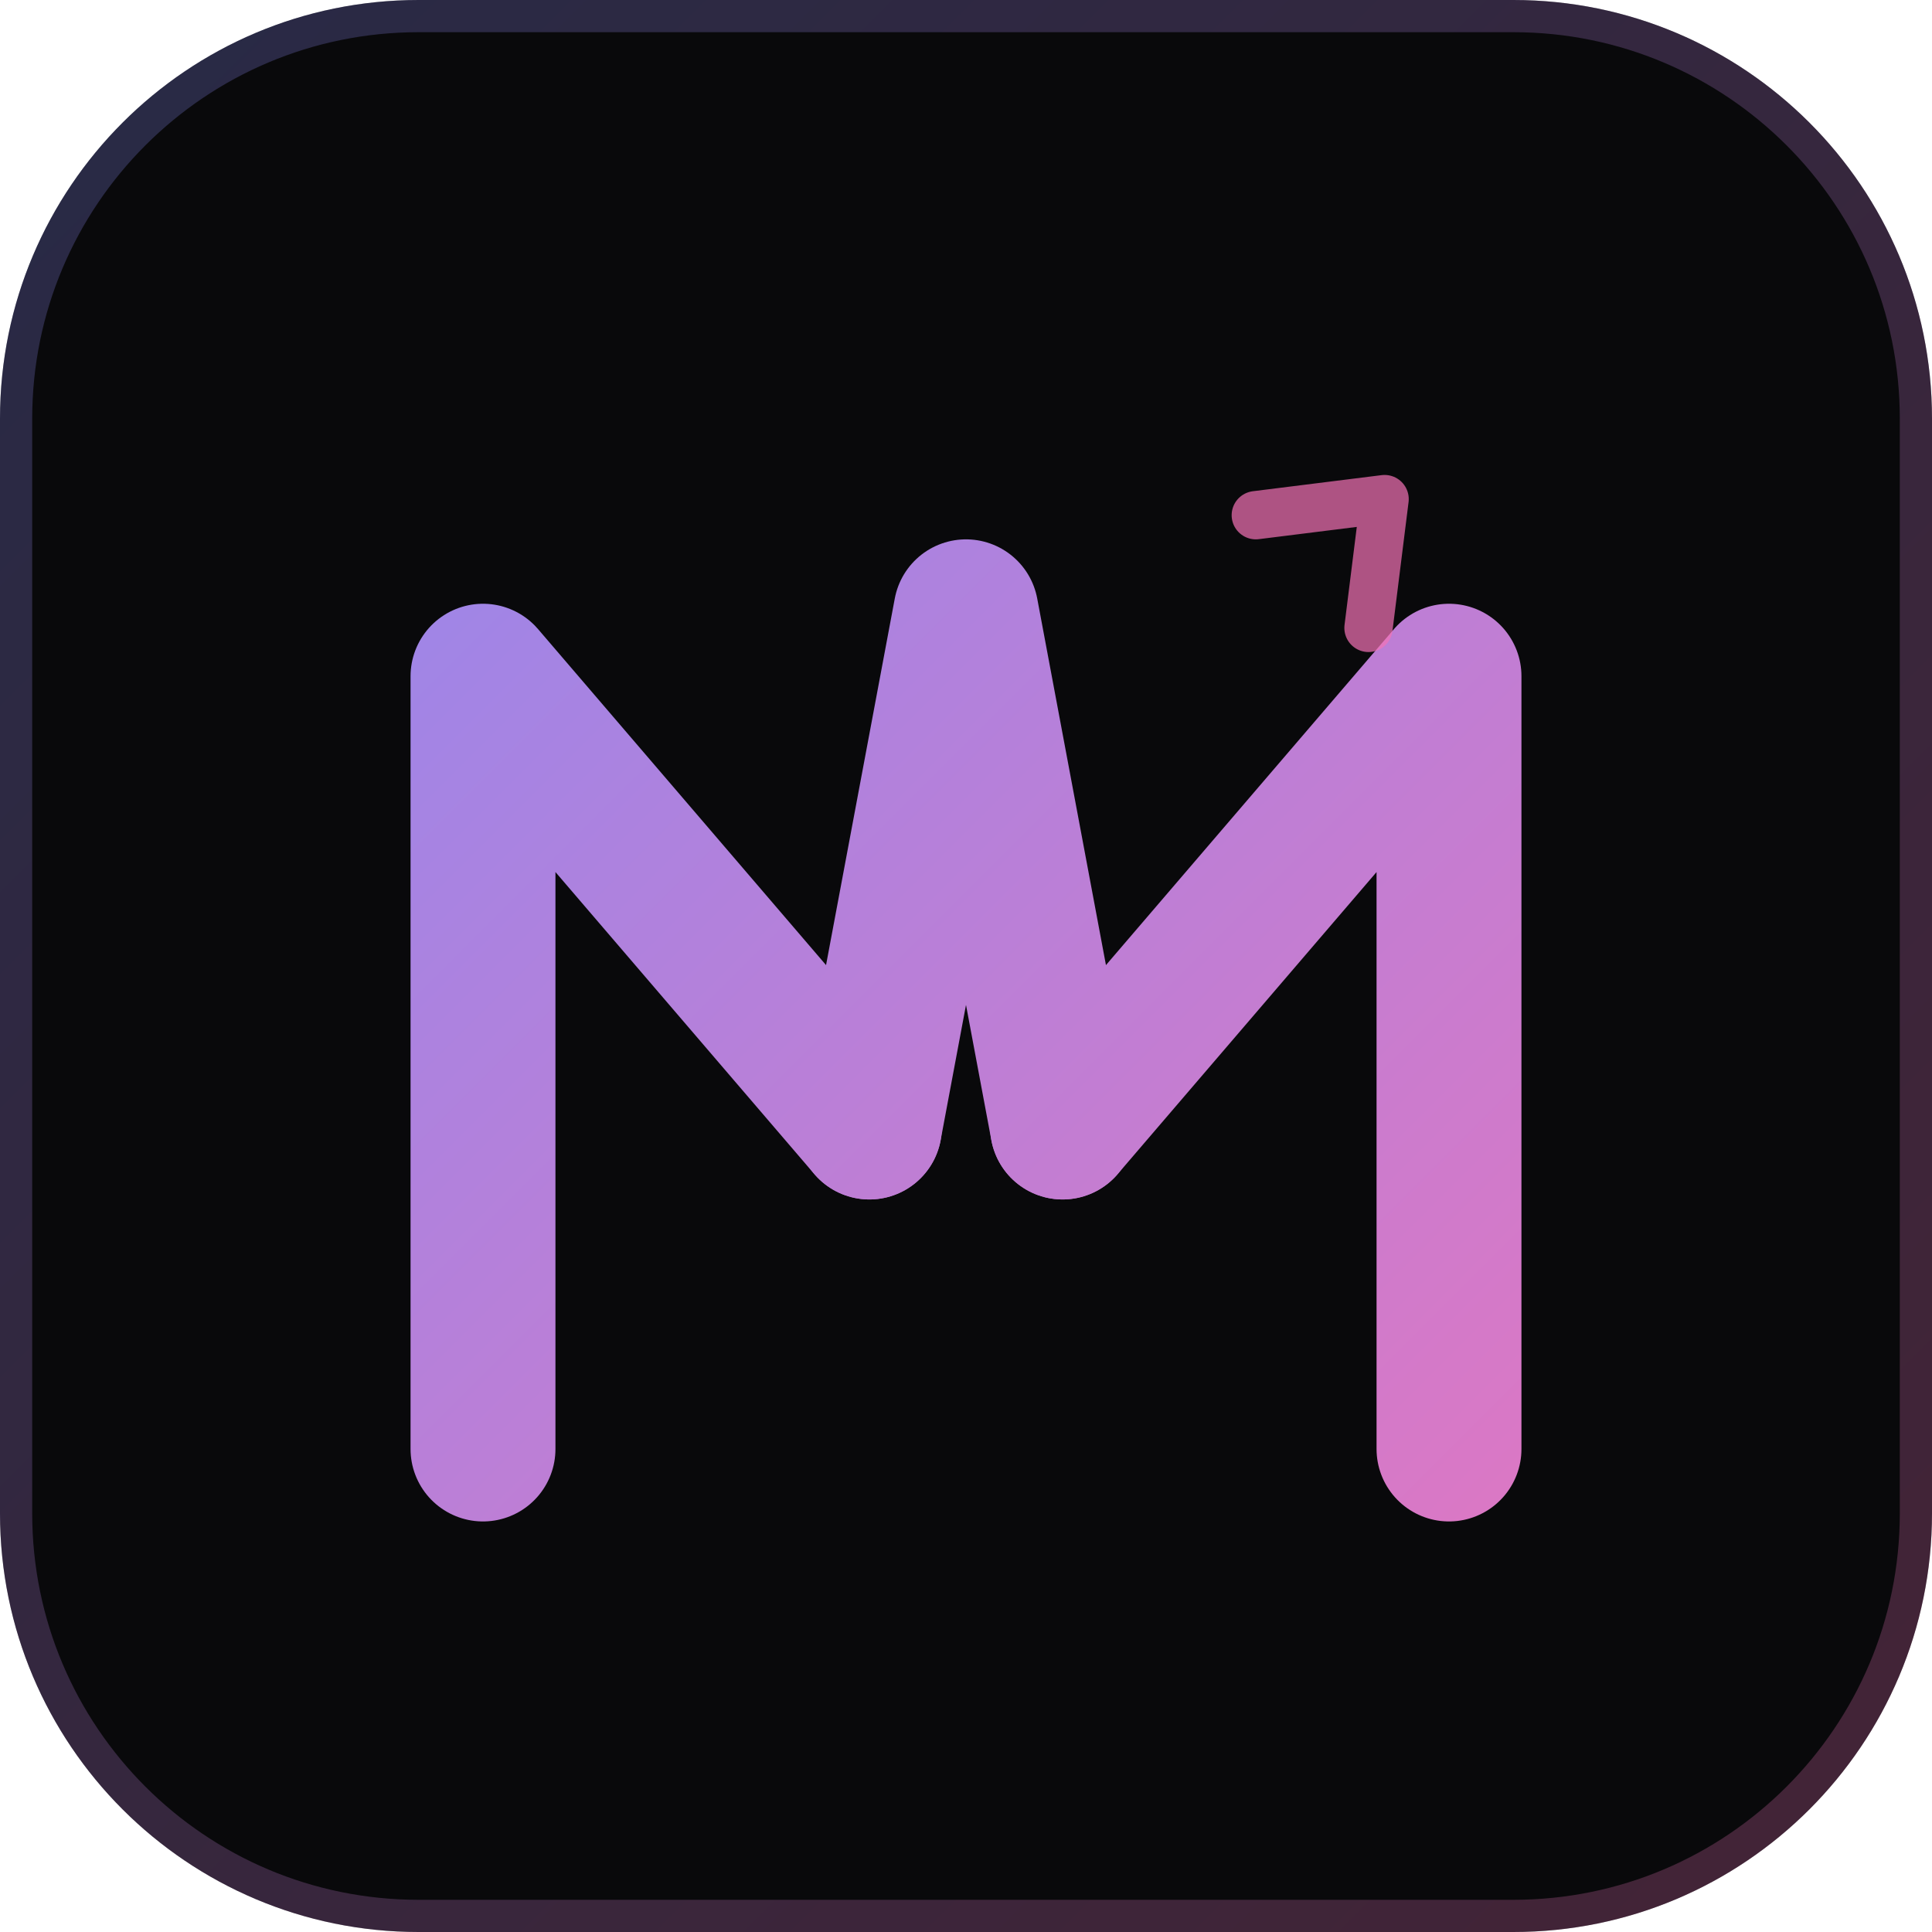
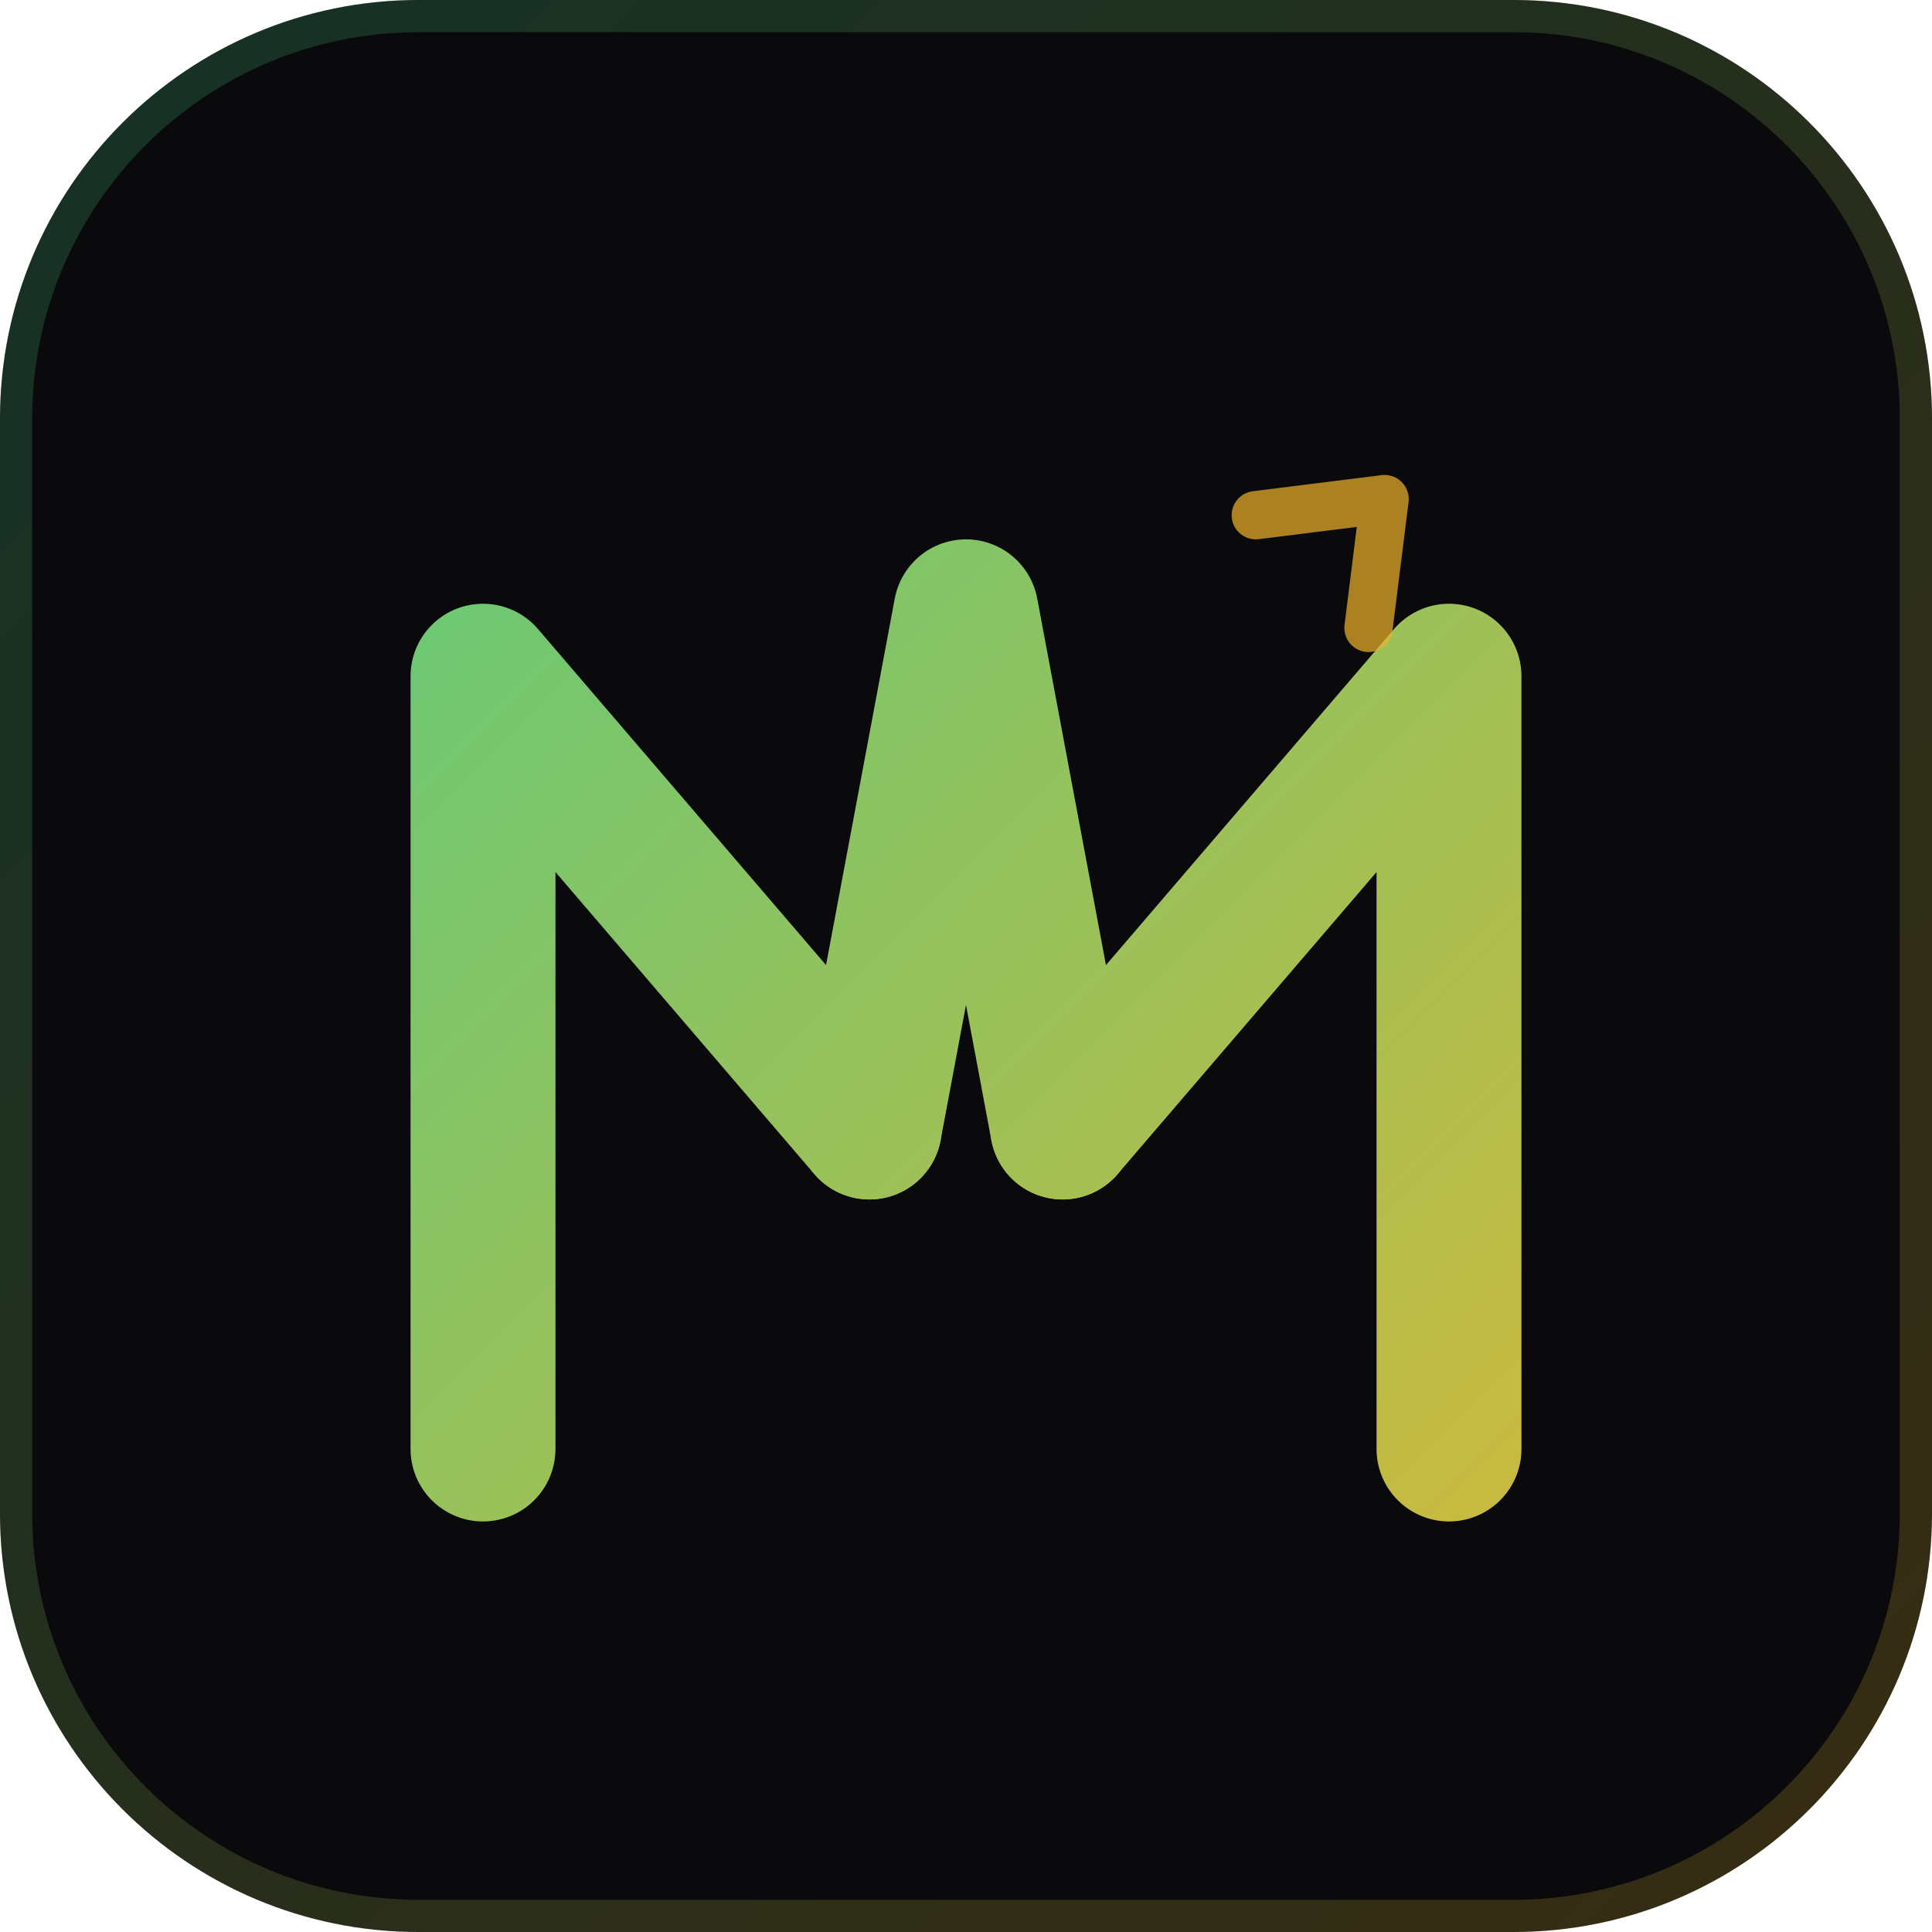
<svg xmlns="http://www.w3.org/2000/svg" viewBox="0 0 120 120" fill="none">
  <defs>
    <linearGradient id="mk-grad" x1="0" y1="0" x2="120" y2="120" gradientUnits="userSpaceOnUse">
-       <stop offset="0%" stop-color="#818cf8" />
-       <stop offset="100%" stop-color="#f472b6" />
+       <stop offset="0%" stop-color="#3ECF8E" />
+       <stop offset="100%" stop-color="#F0B429" />
    </linearGradient>
  </defs>
-   <rect width="120" height="120" rx="26" fill="#09090b" />
-   <rect x="1" y="1" width="118" height="118" rx="25" fill="none" stroke="url(#mk-grad)" stroke-opacity="0.25" stroke-width="2" />
+   <rect width="120" height="120" rx="26" fill="#0A0A0C" />
+   <rect x="1" y="1" width="118" height="118" rx="25" fill="none" stroke="url(#mk-grad)" stroke-opacity="0.2" stroke-width="2" />
  <path d="M30 90V42l24 28" stroke="url(#mk-grad)" stroke-width="9" stroke-linecap="round" stroke-linejoin="round" fill="none" />
  <path d="M90 90V42L66 70" stroke="url(#mk-grad)" stroke-width="9" stroke-linecap="round" stroke-linejoin="round" fill="none" />
  <path d="M54 70L60 38L66 70" stroke="url(#mk-grad)" stroke-width="9" stroke-linecap="round" stroke-linejoin="round" fill="none" />
-   <path d="M78 32l8-1-1 8" stroke="#f472b6" stroke-width="3" stroke-linecap="round" stroke-linejoin="round" fill="none" opacity="0.7" />
+   <path d="M78 32l8-1-1 8" stroke="#F0B429" stroke-width="3" stroke-linecap="round" stroke-linejoin="round" fill="none" opacity="0.7" />
</svg>
